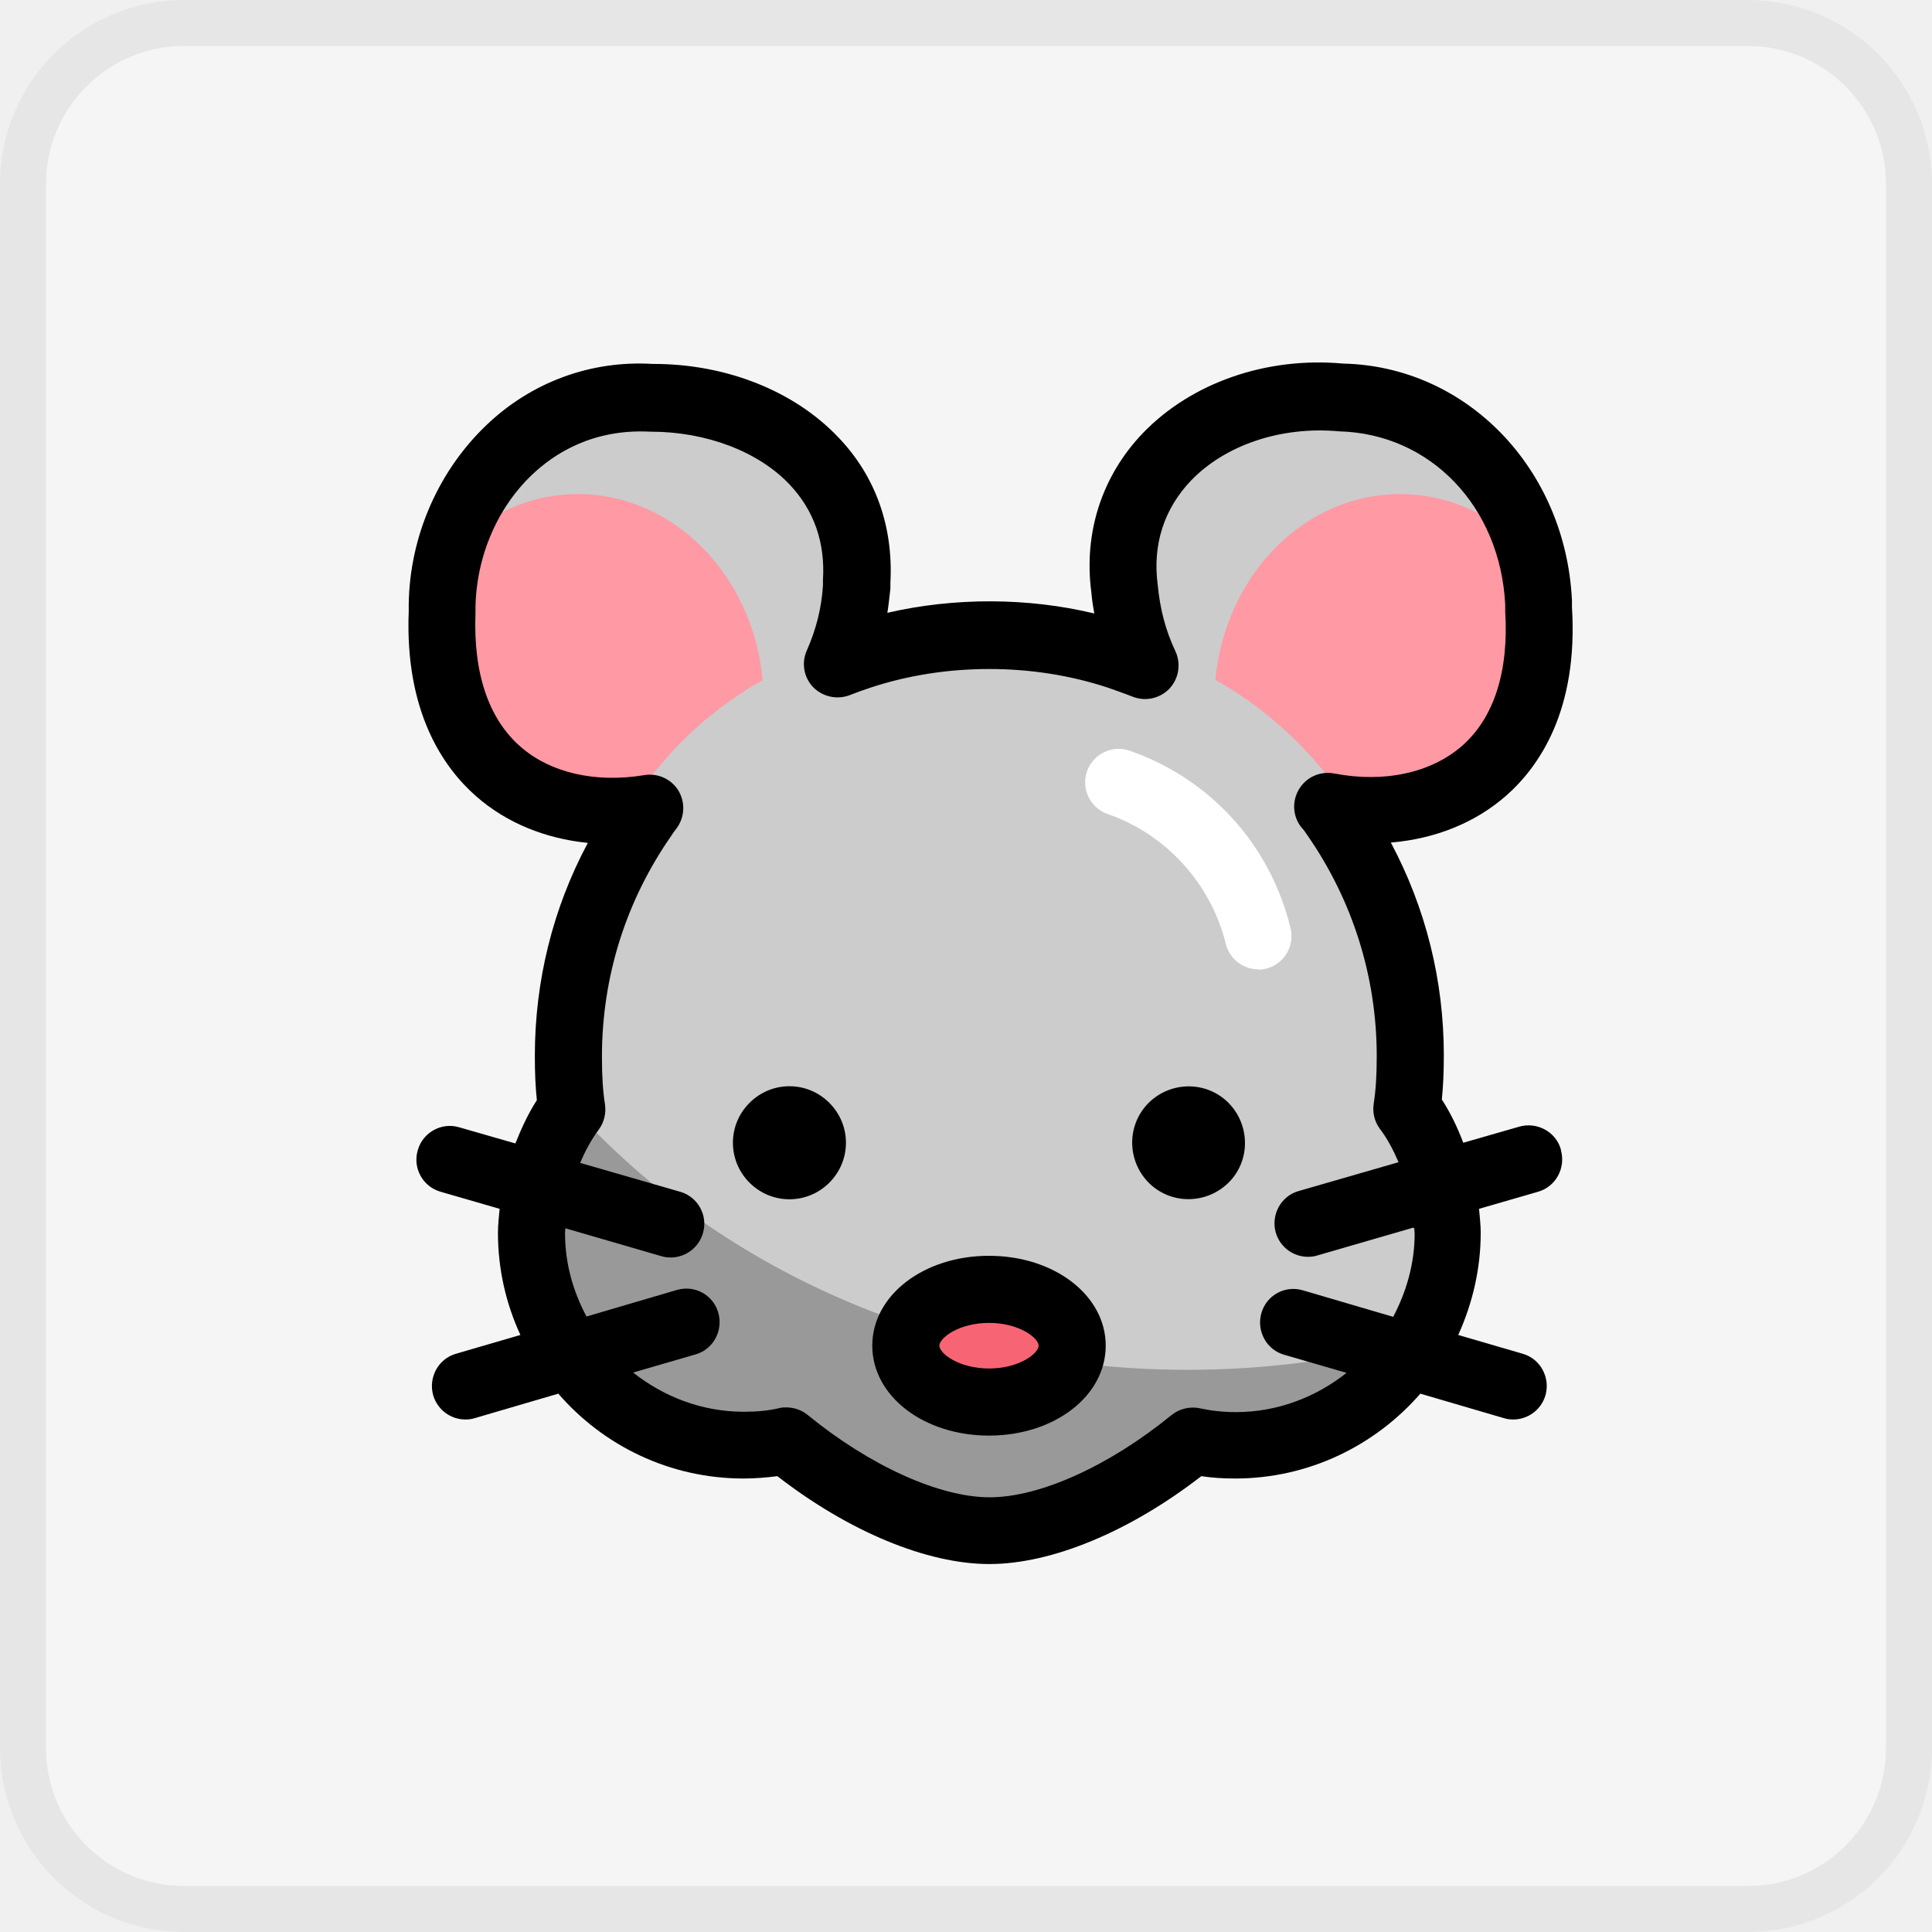
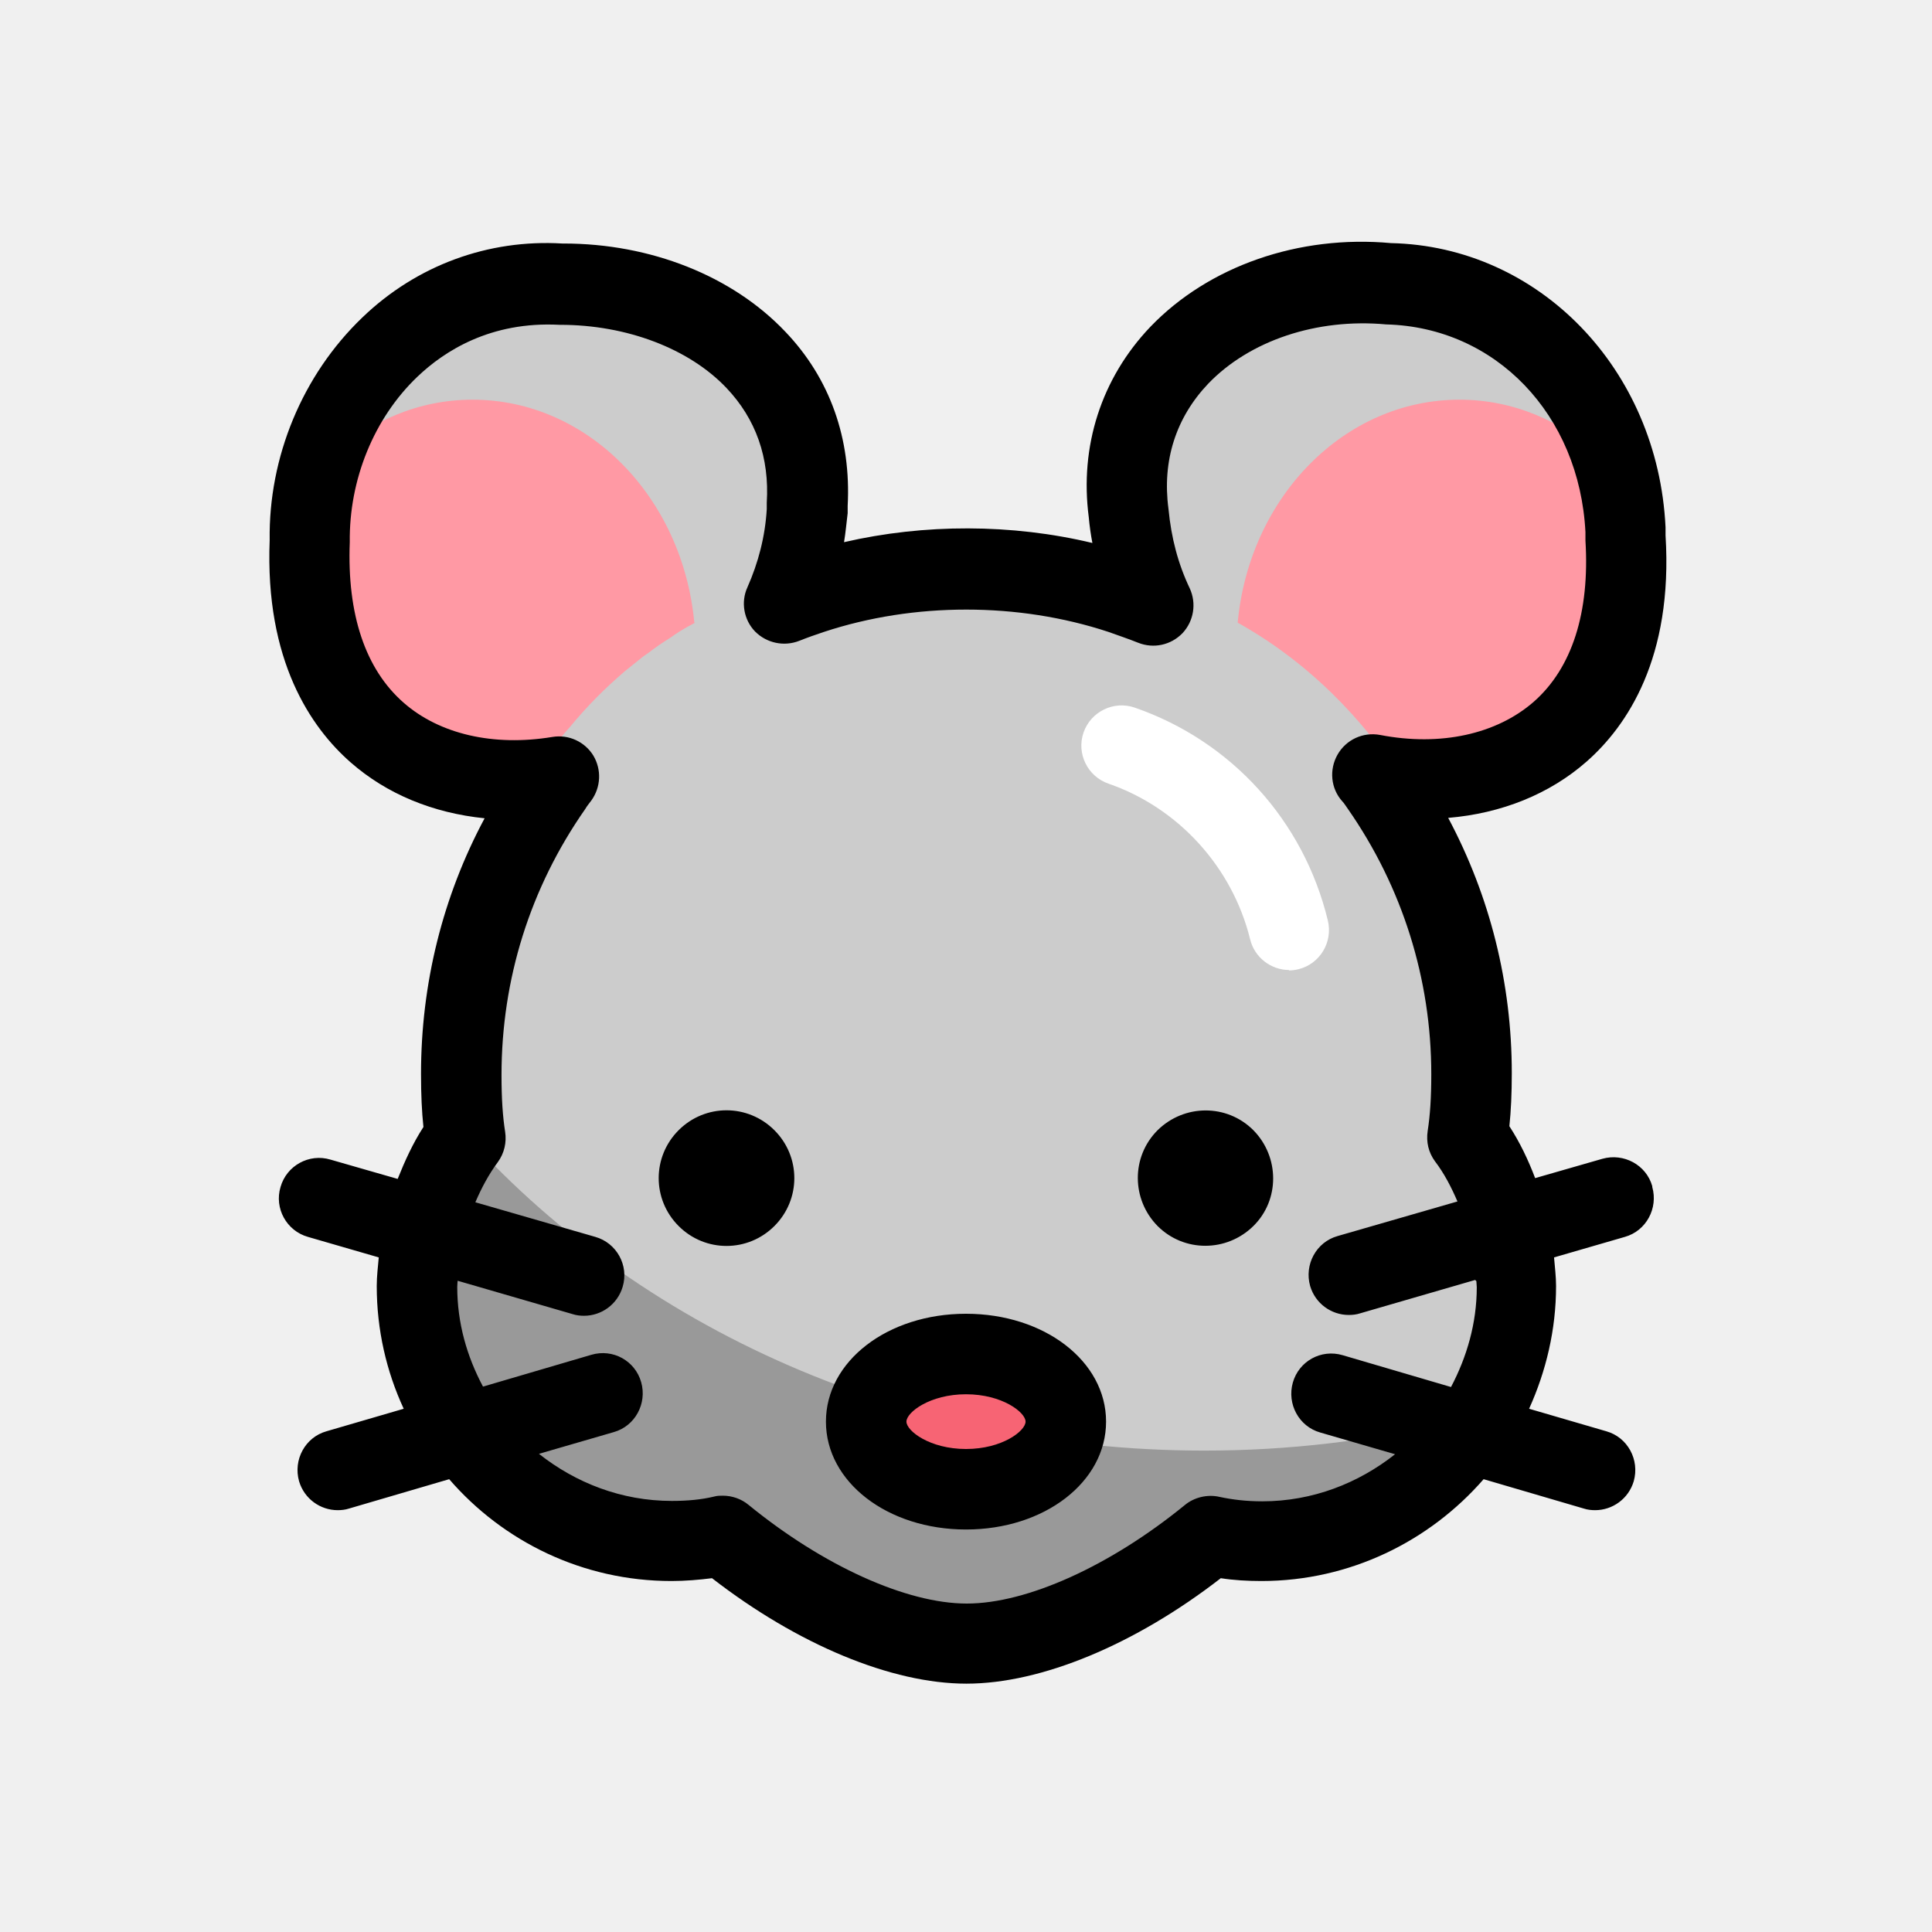
- <svg xmlns="http://www.w3.org/2000/svg" width="84" height="84" viewBox="0 0 84 84" fill="none">
-   <rect x="1" y="1" width="82" height="82" rx="7" fill="#F5F5F5" />
-   <rect x="1" y="1" width="82" height="82" rx="7" stroke="#E6E6E6" stroke-width="2" />
-   <path d="M57.715 35.058C57.831 35.19 57.919 35.321 58.021 35.467C60.092 38.427 61.302 42.029 61.302 45.908C61.302 46.681 61.273 47.454 61.156 48.198C62.265 49.7 62.921 51.581 62.921 53.594C62.921 58.698 58.779 62.825 53.69 62.825C53.048 62.825 52.436 62.767 51.838 62.635H51.823C49.008 64.939 45.669 66.544 43 66.544C40.331 66.544 36.992 64.939 34.177 62.635H34.163C33.565 62.767 32.952 62.825 32.311 62.825C27.221 62.825 23.079 58.698 23.079 53.594C23.079 51.581 23.736 49.7 24.844 48.198C24.727 47.454 24.698 46.681 24.698 45.908C24.698 42.029 25.909 38.427 27.979 35.467C28.067 35.335 28.154 35.219 28.242 35.102C23.59 35.889 18.952 33.44 19.215 26.629C19.142 21.583 23.006 16.975 28.271 17.281C33.054 17.267 37.531 20.154 37.254 25.258V25.521C37.152 26.731 36.861 27.84 36.408 28.846C36.729 28.715 37.065 28.598 37.386 28.496C39.15 27.913 41.046 27.606 43 27.606C44.954 27.606 46.85 27.913 48.615 28.496C49.008 28.627 49.388 28.758 49.781 28.919C49.315 27.913 49.008 26.819 48.892 25.608C48.177 20.212 53.165 16.814 58.254 17.281C63.154 17.398 66.64 21.394 66.873 26.192V26.483C67.311 33.483 62.483 35.962 57.715 35.058Z" fill="#CCCCCC" />
-   <path d="M60.529 58.523C59.173 61.367 56.009 63.35 52.304 63.35C51.677 63.35 51.109 63.306 50.525 63.19C47.798 65.173 44.575 66.544 41.98 66.544C39.384 66.544 36.161 65.173 33.448 63.19C32.865 63.306 32.282 63.35 31.669 63.35C26.725 63.35 22.73 59.806 22.73 55.431C22.73 53.71 23.357 52.092 24.421 50.808C24.319 50.167 24.275 49.51 24.275 48.84C24.275 48.402 24.275 47.95 24.348 47.527C30.605 54.848 40.492 59.558 51.634 59.558C54.725 59.558 57.7 59.194 60.559 58.523H60.529Z" fill="#999999" />
-   <path d="M46.617 58.508C46.617 59.865 44.998 60.958 43 60.958C41.002 60.958 39.383 59.865 39.383 58.508C39.383 57.152 41.002 56.058 43 56.058C44.998 56.058 46.617 57.152 46.617 58.508Z" fill="#F76474" />
-   <path d="M54.71 42.146C54.054 42.146 53.456 41.694 53.296 41.038C52.654 38.427 50.7 36.269 48.163 35.394C47.404 35.131 46.996 34.3 47.258 33.542C47.521 32.783 48.352 32.375 49.11 32.638C52.61 33.848 55.235 36.735 56.11 40.352C56.3 41.14 55.819 41.927 55.046 42.117C54.929 42.146 54.812 42.16 54.696 42.16L54.71 42.146Z" fill="white" />
-   <path d="M33.186 29.56C32.938 29.692 32.675 29.837 32.442 29.998C32.384 30.042 32.311 30.085 32.252 30.129C31.99 30.29 31.742 30.465 31.494 30.654C31.436 30.698 31.363 30.742 31.305 30.785C31.086 30.96 30.867 31.135 30.634 31.325C29.934 31.923 29.263 32.594 28.665 33.323C28.388 33.629 28.125 33.95 27.892 34.285C27.6 34.664 27.338 35.058 27.09 35.467C26.857 35.467 26.623 35.423 26.404 35.379C26.346 35.379 26.302 35.379 26.23 35.35C26.084 35.321 25.938 35.292 25.792 35.248C25.631 35.219 25.486 35.175 25.34 35.117C25.267 35.102 25.18 35.073 25.107 35.029C24.946 34.985 24.8 34.927 24.669 34.869C24.538 34.81 24.421 34.752 24.305 34.694C24.115 34.606 23.954 34.519 23.794 34.417C23.794 34.417 23.784 34.412 23.765 34.402C23.59 34.3 23.444 34.198 23.284 34.081C23.167 34.008 23.065 33.921 22.963 33.833C22.875 33.775 22.788 33.702 22.7 33.614C22.569 33.513 22.452 33.41 22.336 33.279C22.161 33.133 22.015 32.958 21.855 32.783C21.709 32.623 21.577 32.448 21.431 32.273C21.431 32.244 21.388 32.215 21.373 32.185C21.242 32.01 21.111 31.835 21.009 31.646C20.965 31.587 20.936 31.529 20.892 31.456C20.615 31.004 20.381 30.508 20.192 29.983C20.163 29.939 20.148 29.896 20.134 29.852C20.075 29.663 20.002 29.488 19.944 29.298C19.842 28.933 19.755 28.54 19.681 28.146C19.638 27.942 19.623 27.752 19.609 27.548C19.55 27.198 19.55 26.848 19.55 26.483C19.55 25.448 19.696 24.471 19.988 23.552C21.402 22.254 23.167 21.481 25.121 21.481C29.292 21.481 32.734 25.01 33.157 29.56H33.186ZM66.013 23.552C64.598 22.254 62.834 21.481 60.88 21.481C56.709 21.481 53.267 25.01 52.844 29.56C55.279 30.917 57.38 32.958 58.94 35.467C59.173 35.467 59.407 35.423 59.625 35.379C59.684 35.379 59.727 35.379 59.8 35.35C59.946 35.321 60.092 35.292 60.238 35.248C60.398 35.219 60.544 35.175 60.69 35.117C60.763 35.102 60.85 35.073 60.923 35.029C61.084 34.985 61.23 34.927 61.361 34.869C61.492 34.81 61.623 34.752 61.74 34.694C61.915 34.606 62.075 34.519 62.236 34.417C62.236 34.417 62.245 34.412 62.265 34.402C62.44 34.3 62.586 34.198 62.746 34.081C62.863 34.008 62.965 33.921 63.067 33.833C63.154 33.775 63.242 33.702 63.33 33.614C63.461 33.513 63.577 33.41 63.694 33.279C63.869 33.133 64.015 32.958 64.175 32.783C64.321 32.623 64.452 32.448 64.598 32.273C64.598 32.244 64.642 32.215 64.656 32.185C64.788 32.01 64.919 31.835 65.021 31.646C65.065 31.587 65.094 31.529 65.138 31.456C65.415 31.004 65.648 30.508 65.838 29.983C65.867 29.939 65.882 29.896 65.896 29.852C65.954 29.663 66.027 29.488 66.086 29.298C66.188 28.933 66.275 28.54 66.348 28.146C66.392 27.942 66.406 27.752 66.421 27.548C66.48 27.198 66.48 26.848 66.48 26.483C66.48 25.448 66.334 24.471 66.042 23.552H66.013Z" fill="#FF99A4" />
-   <path d="M36.058 47.95C37.021 48.913 37.021 50.458 36.058 51.421C35.096 52.383 33.55 52.383 32.588 51.421C31.625 50.458 31.625 48.913 32.588 47.95C33.55 46.987 35.096 46.987 36.058 47.95ZM49.942 47.95C48.979 48.913 48.994 50.458 49.942 51.421C50.904 52.383 52.45 52.369 53.413 51.421C54.375 50.473 54.361 48.913 53.413 47.95C52.45 46.987 50.904 47.002 49.942 47.95ZM67.865 50.006C68.083 50.779 67.646 51.596 66.873 51.815L64.306 52.558C64.335 52.908 64.379 53.258 64.379 53.594C64.379 55.183 64.015 56.685 63.402 58.042L66.202 58.858C66.975 59.077 67.413 59.894 67.194 60.667C67.004 61.308 66.421 61.717 65.794 61.717C65.663 61.717 65.517 61.702 65.385 61.658L61.754 60.594C59.8 62.84 56.913 64.283 53.704 64.283C53.194 64.283 52.698 64.254 52.231 64.181C49.125 66.588 45.727 68.002 43.015 68.002C40.302 68.002 36.904 66.588 33.798 64.181C33.331 64.24 32.836 64.283 32.325 64.283C29.117 64.283 26.229 62.854 24.275 60.594L20.644 61.658C20.513 61.702 20.367 61.717 20.235 61.717C19.608 61.717 19.025 61.308 18.835 60.667C18.617 59.894 19.054 59.077 19.827 58.858L22.627 58.042C22 56.685 21.65 55.183 21.65 53.594C21.65 53.244 21.694 52.894 21.723 52.558L19.156 51.815C18.383 51.596 17.931 50.779 18.165 50.006C18.383 49.233 19.2 48.781 19.973 49.015L22.408 49.715C22.671 49.058 22.963 48.417 23.342 47.833C23.283 47.279 23.254 46.667 23.254 45.908C23.254 42.642 24.042 39.477 25.558 36.648C23.692 36.458 22.015 35.773 20.702 34.621C19.273 33.367 17.596 30.946 17.771 26.571C17.727 23.567 18.952 20.592 21.125 18.506C23.094 16.61 25.69 15.662 28.373 15.823H28.417C31.567 15.823 34.527 16.99 36.452 19.017C38.071 20.708 38.844 22.896 38.713 25.331V25.594C38.669 25.944 38.64 26.294 38.581 26.644C41.483 25.973 44.663 25.973 47.579 26.673C47.521 26.367 47.477 26.06 47.448 25.74C47.113 23.173 47.9 20.708 49.679 18.842C51.794 16.64 55.06 15.502 58.4 15.808C63.752 15.925 68.069 20.358 68.346 26.104V26.396C68.623 30.844 66.946 33.308 65.488 34.592C64.146 35.773 62.396 36.473 60.471 36.633C61.988 39.477 62.775 42.627 62.775 45.879C62.775 46.623 62.746 47.25 62.688 47.804C63.067 48.388 63.373 49.029 63.621 49.685L66.056 48.985C66.829 48.767 67.646 49.204 67.865 49.977V50.006ZM61.448 53.375L57.277 54.585C57.146 54.629 57 54.644 56.869 54.644C56.242 54.644 55.658 54.235 55.469 53.594C55.25 52.821 55.688 52.004 56.461 51.785L60.806 50.531C60.588 50.021 60.325 49.51 59.99 49.073C59.756 48.752 59.669 48.373 59.727 47.979C59.815 47.41 59.858 46.783 59.858 45.923C59.858 42.467 58.808 39.142 56.84 36.312C56.752 36.196 56.708 36.108 56.636 36.035C56.213 35.569 56.154 34.883 56.461 34.344C56.767 33.804 57.379 33.513 58.006 33.629C60.194 34.052 62.221 33.6 63.563 32.433C64.963 31.208 65.604 29.181 65.444 26.585V26.279C65.225 22.021 62.192 18.856 58.225 18.754C55.688 18.521 53.267 19.352 51.779 20.898C50.613 22.123 50.102 23.683 50.336 25.433C50.438 26.498 50.685 27.431 51.108 28.321C51.356 28.86 51.254 29.502 50.846 29.94C50.423 30.377 49.796 30.508 49.242 30.29C48.877 30.144 48.527 30.027 48.163 29.896C44.896 28.817 41.119 28.817 37.852 29.896C37.546 29.998 37.254 30.1 36.963 30.217C36.408 30.435 35.781 30.304 35.358 29.881C34.95 29.458 34.833 28.817 35.081 28.277C35.475 27.387 35.723 26.44 35.781 25.448V25.215C35.883 23.581 35.388 22.181 34.323 21.058C32.967 19.629 30.706 18.769 28.3 18.769H28.271C25.777 18.637 24.1 19.717 23.123 20.65C21.548 22.152 20.644 24.383 20.673 26.644C20.571 29.269 21.242 31.252 22.627 32.462C23.925 33.6 25.879 34.052 28.008 33.702C28.606 33.6 29.19 33.877 29.496 34.373C29.802 34.883 29.773 35.525 29.423 36.006C29.335 36.123 29.263 36.21 29.204 36.312C27.206 39.171 26.171 42.481 26.171 45.952C26.171 46.812 26.215 47.454 26.302 48.008C26.36 48.388 26.273 48.781 26.04 49.102C25.704 49.554 25.442 50.05 25.223 50.56L29.569 51.815C30.342 52.033 30.794 52.85 30.561 53.623C30.371 54.265 29.788 54.673 29.16 54.673C29.029 54.673 28.883 54.658 28.752 54.615L24.581 53.404C24.581 53.404 24.567 53.55 24.567 53.623C24.567 54.935 24.917 56.146 25.5 57.24L29.423 56.087C30.21 55.854 31.013 56.306 31.231 57.079C31.45 57.852 31.013 58.669 30.24 58.888L27.527 59.675C28.854 60.725 30.517 61.381 32.34 61.381C32.894 61.381 33.404 61.337 33.886 61.221C33.988 61.192 34.09 61.192 34.192 61.192C34.527 61.192 34.863 61.308 35.125 61.527C37.823 63.729 40.842 65.1 43.029 65.1C45.217 65.1 48.236 63.729 50.933 61.527C51.269 61.25 51.75 61.133 52.188 61.235C52.669 61.337 53.165 61.396 53.733 61.396C55.556 61.396 57.219 60.74 58.546 59.69L55.833 58.902C55.06 58.683 54.623 57.867 54.842 57.094C55.06 56.321 55.863 55.869 56.65 56.102L60.573 57.254C61.142 56.175 61.506 54.95 61.506 53.638C61.506 53.565 61.492 53.492 61.492 53.419L61.448 53.375ZM48.075 58.508C48.075 60.696 45.844 62.417 43 62.417C40.156 62.417 37.925 60.696 37.925 58.508C37.925 56.321 40.156 54.6 43 54.6C45.844 54.6 48.075 56.321 48.075 58.508ZM45.158 58.508C45.158 58.173 44.313 57.517 43 57.517C41.688 57.517 40.842 58.173 40.842 58.508C40.842 58.844 41.688 59.5 43 59.5C44.313 59.5 45.158 58.844 45.158 58.508Z" fill="black" />
+ <svg xmlns="http://www.w3.org/2000/svg" width="24" height="24" viewBox="0 0 24 24" fill="none">
+   <path d="M17.045 9.62C17.085 9.665 17.115 9.71 17.15 9.76C17.86 10.775 18.275 12.01 18.275 13.34C18.275 13.605 18.265 13.87 18.225 14.125C18.605 14.64 18.83 15.285 18.83 15.975C18.83 17.725 17.41 19.14 15.665 19.14C15.445 19.14 15.235 19.12 15.03 19.075H15.025C14.06 19.865 12.915 20.415 12 20.415C11.085 20.415 9.94 19.865 8.975 19.075H8.97C8.765 19.12 8.555 19.14 8.335 19.14C6.59 19.14 5.17 17.725 5.17 15.975C5.17 15.285 5.395 14.64 5.775 14.125C5.735 13.87 5.725 13.605 5.725 13.34C5.725 12.01 6.14 10.775 6.85 9.76C6.88 9.715 6.91 9.675 6.94 9.635C5.345 9.905 3.755 9.065 3.845 6.73C3.82 5 5.145 3.42 6.95 3.525C8.59 3.52 10.125 4.51 10.03 6.26V6.35C9.995 6.765 9.895 7.145 9.74 7.49C9.85 7.445 9.965 7.405 10.075 7.37C10.68 7.17 11.33 7.065 12 7.065C12.67 7.065 13.32 7.17 13.925 7.37C14.06 7.415 14.19 7.46 14.325 7.515C14.165 7.17 14.06 6.795 14.02 6.38C13.775 4.53 15.485 3.365 17.23 3.525C18.91 3.565 20.105 4.935 20.185 6.58V6.68C20.335 9.08 18.68 9.93 17.045 9.62Z" fill="#CCCCCC" />
+   <path d="M18.01 17.665C17.545 18.64 16.46 19.32 15.19 19.32C14.975 19.32 14.78 19.305 14.58 19.265C13.645 19.945 12.54 20.415 11.65 20.415C10.76 20.415 9.655 19.945 8.725 19.265C8.525 19.305 8.325 19.32 8.115 19.32C6.42 19.32 5.05 18.105 5.05 16.605C5.05 16.015 5.265 15.46 5.63 15.02C5.595 14.8 5.58 14.575 5.58 14.345C5.58 14.195 5.58 14.04 5.605 13.895C7.75 16.405 11.14 18.02 14.96 18.02C16.02 18.02 17.04 17.895 18.02 17.665H18.01Z" fill="#999999" />
+   <path d="M13.24 17.66C13.24 18.125 12.685 18.5 12 18.5C11.315 18.5 10.76 18.125 10.76 17.66C10.76 17.195 11.315 16.82 12 16.82C12.685 16.82 13.24 17.195 13.24 17.66Z" fill="#F76474" />
+   <path d="M16.015 12.05C15.79 12.05 15.585 11.895 15.53 11.67C15.31 10.775 14.64 10.035 13.77 9.735C13.51 9.645 13.37 9.36 13.46 9.1C13.55 8.84 13.835 8.7 14.095 8.79C15.295 9.205 16.195 10.195 16.495 11.435C16.56 11.705 16.395 11.975 16.13 12.04C16.09 12.05 16.05 12.055 16.01 12.055L16.015 12.05Z" fill="white" />
+   <path d="M8.635 7.735C8.55 7.78 8.46 7.83 8.38 7.885C8.36 7.9 8.335 7.915 8.315 7.93C8.225 7.985 8.14 8.045 8.055 8.11C8.035 8.125 8.01 8.14 7.99 8.155C7.915 8.215 7.84 8.275 7.76 8.34C7.52 8.545 7.29 8.775 7.085 9.025C6.99 9.13 6.9 9.24 6.82 9.355C6.72 9.485 6.63 9.62 6.545 9.76C6.465 9.76 6.385 9.745 6.31 9.73C6.29 9.73 6.275 9.73 6.25 9.72C6.2 9.71 6.15 9.7 6.1 9.685C6.045 9.675 5.995 9.66 5.945 9.64C5.92 9.635 5.89 9.625 5.865 9.61C5.81 9.595 5.76 9.575 5.715 9.555C5.67 9.535 5.63 9.515 5.59 9.495C5.525 9.465 5.47 9.435 5.415 9.4C5.415 9.4 5.412 9.398 5.405 9.395C5.345 9.36 5.295 9.325 5.24 9.285C5.2 9.26 5.165 9.23 5.13 9.2C5.1 9.18 5.07 9.155 5.04 9.125C4.995 9.09 4.955 9.055 4.915 9.01C4.855 8.96 4.805 8.9 4.75 8.84C4.7 8.785 4.655 8.725 4.605 8.665C4.605 8.655 4.59 8.645 4.585 8.635C4.54 8.575 4.495 8.515 4.46 8.45C4.445 8.43 4.435 8.41 4.42 8.385C4.325 8.23 4.245 8.06 4.18 7.88C4.17 7.865 4.165 7.85 4.16 7.835C4.14 7.77 4.115 7.71 4.095 7.645C4.06 7.52 4.03 7.385 4.005 7.25C3.99 7.18 3.985 7.115 3.98 7.045C3.96 6.925 3.96 6.805 3.96 6.68C3.96 6.325 4.01 5.99 4.11 5.675C4.595 5.23 5.2 4.965 5.87 4.965C7.3 4.965 8.48 6.175 8.625 7.735H8.635ZM19.89 5.675C19.405 5.23 18.8 4.965 18.13 4.965C16.7 4.965 15.52 6.175 15.375 7.735C16.21 8.2 16.93 8.9 17.465 9.76C17.545 9.76 17.625 9.745 17.7 9.73C17.72 9.73 17.735 9.73 17.76 9.72C17.81 9.71 17.86 9.7 17.91 9.685C17.965 9.675 18.015 9.66 18.065 9.64C18.09 9.635 18.12 9.625 18.145 9.61C18.2 9.595 18.25 9.575 18.295 9.555C18.34 9.535 18.385 9.515 18.425 9.495C18.485 9.465 18.54 9.435 18.595 9.4C18.595 9.4 18.598 9.398 18.605 9.395C18.665 9.36 18.715 9.325 18.77 9.285C18.81 9.26 18.845 9.23 18.88 9.2C18.91 9.18 18.94 9.155 18.97 9.125C19.015 9.09 19.055 9.055 19.095 9.01C19.155 8.96 19.205 8.9 19.26 8.84C19.31 8.785 19.355 8.725 19.405 8.665C19.405 8.655 19.42 8.645 19.425 8.635C19.47 8.575 19.515 8.515 19.55 8.45C19.565 8.43 19.575 8.41 19.59 8.385C19.685 8.23 19.765 8.06 19.83 7.88C19.84 7.865 19.845 7.85 19.85 7.835C19.87 7.77 19.895 7.71 19.915 7.645C19.95 7.52 19.98 7.385 20.005 7.25C20.02 7.18 20.025 7.115 20.03 7.045C20.05 6.925 20.05 6.805 20.05 6.68C20.05 6.325 20 5.99 19.9 5.675H19.89Z" fill="#FF99A4" />
+   <path d="M9.62 14.04C9.95 14.37 9.95 14.9 9.62 15.23C9.29 15.56 8.76 15.56 8.43 15.23C8.1 14.9 8.1 14.37 8.43 14.04C8.76 13.71 9.29 13.71 9.62 14.04ZM14.38 14.04C14.05 14.37 14.055 14.9 14.38 15.23C14.71 15.56 15.24 15.555 15.57 15.23C15.9 14.905 15.895 14.37 15.57 14.04C15.24 13.71 14.71 13.715 14.38 14.04ZM20.525 14.745C20.6 15.01 20.45 15.29 20.185 15.365L19.305 15.62C19.315 15.74 19.33 15.86 19.33 15.975C19.33 16.52 19.205 17.035 18.995 17.5L19.955 17.78C20.22 17.855 20.37 18.135 20.295 18.4C20.23 18.62 20.03 18.76 19.815 18.76C19.77 18.76 19.72 18.755 19.675 18.74L18.43 18.375C17.76 19.145 16.77 19.64 15.67 19.64C15.495 19.64 15.325 19.63 15.165 19.605C14.1 20.43 12.935 20.915 12.005 20.915C11.075 20.915 9.91 20.43 8.845 19.605C8.685 19.625 8.515 19.64 8.34 19.64C7.24 19.64 6.25 19.15 5.58 18.375L4.335 18.74C4.29 18.755 4.24 18.76 4.195 18.76C3.98 18.76 3.78 18.62 3.715 18.4C3.64 18.135 3.79 17.855 4.055 17.78L5.015 17.5C4.8 17.035 4.68 16.52 4.68 15.975C4.68 15.855 4.695 15.735 4.705 15.62L3.825 15.365C3.56 15.29 3.405 15.01 3.485 14.745C3.56 14.48 3.84 14.325 4.105 14.405L4.94 14.645C5.03 14.42 5.13 14.2 5.26 14C5.24 13.81 5.23 13.6 5.23 13.34C5.23 12.22 5.5 11.135 6.02 10.165C5.38 10.1 4.805 9.865 4.355 9.47C3.865 9.04 3.29 8.21 3.35 6.71C3.335 5.68 3.755 4.66 4.5 3.945C5.175 3.295 6.065 2.97 6.985 3.025H7C8.08 3.025 9.095 3.425 9.755 4.12C10.31 4.7 10.575 5.45 10.53 6.285V6.375C10.515 6.495 10.505 6.615 10.485 6.735C11.48 6.505 12.57 6.505 13.57 6.745C13.55 6.64 13.535 6.535 13.525 6.425C13.41 5.545 13.68 4.7 14.29 4.06C15.015 3.305 16.135 2.915 17.28 3.02C19.115 3.06 20.595 4.58 20.69 6.55V6.65C20.785 8.175 20.21 9.02 19.71 9.46C19.25 9.865 18.65 10.105 17.99 10.16C18.51 11.135 18.78 12.215 18.78 13.33C18.78 13.585 18.77 13.8 18.75 13.99C18.88 14.19 18.985 14.41 19.07 14.635L19.905 14.395C20.17 14.32 20.45 14.47 20.525 14.735V14.745ZM18.325 15.9L16.895 16.315C16.85 16.33 16.8 16.335 16.755 16.335C16.54 16.335 16.34 16.195 16.275 15.975C16.2 15.71 16.35 15.43 16.615 15.355L18.105 14.925C18.03 14.75 17.94 14.575 17.825 14.425C17.745 14.315 17.715 14.185 17.735 14.05C17.765 13.855 17.78 13.64 17.78 13.345C17.78 12.16 17.42 11.02 16.745 10.05C16.715 10.01 16.7 9.98 16.675 9.955C16.53 9.795 16.51 9.56 16.615 9.375C16.72 9.19 16.93 9.09 17.145 9.13C17.895 9.275 18.59 9.12 19.05 8.72C19.53 8.3 19.75 7.605 19.695 6.715V6.61C19.62 5.15 18.58 4.065 17.22 4.03C16.35 3.95 15.52 4.235 15.01 4.765C14.61 5.185 14.435 5.72 14.515 6.32C14.55 6.685 14.635 7.005 14.78 7.31C14.865 7.495 14.83 7.715 14.69 7.865C14.545 8.015 14.33 8.06 14.14 7.985C14.015 7.935 13.895 7.895 13.77 7.85C12.65 7.48 11.355 7.48 10.235 7.85C10.13 7.885 10.03 7.92 9.93 7.96C9.74 8.035 9.525 7.99 9.38 7.845C9.24 7.7 9.2 7.48 9.285 7.295C9.42 6.99 9.505 6.665 9.525 6.325V6.245C9.56 5.685 9.39 5.205 9.025 4.82C8.56 4.33 7.785 4.035 6.96 4.035H6.95C6.095 3.99 5.52 4.36 5.185 4.68C4.645 5.195 4.335 5.96 4.345 6.735C4.31 7.635 4.54 8.315 5.015 8.73C5.46 9.12 6.13 9.275 6.86 9.155C7.065 9.12 7.265 9.215 7.37 9.385C7.475 9.56 7.465 9.78 7.345 9.945C7.315 9.985 7.29 10.015 7.27 10.05C6.585 11.03 6.23 12.165 6.23 13.355C6.23 13.65 6.245 13.87 6.275 14.06C6.295 14.19 6.265 14.325 6.185 14.435C6.07 14.59 5.98 14.76 5.905 14.935L7.395 15.365C7.66 15.44 7.815 15.72 7.735 15.985C7.67 16.205 7.47 16.345 7.255 16.345C7.21 16.345 7.16 16.34 7.115 16.325L5.685 15.91C5.685 15.91 5.68 15.96 5.68 15.985C5.68 16.435 5.8 16.85 6 17.225L7.345 16.83C7.615 16.75 7.89 16.905 7.965 17.17C8.04 17.435 7.89 17.715 7.625 17.79L6.695 18.06C7.15 18.42 7.72 18.645 8.345 18.645C8.535 18.645 8.71 18.63 8.875 18.59C8.91 18.58 8.945 18.58 8.98 18.58C9.095 18.58 9.21 18.62 9.3 18.695C10.225 19.45 11.26 19.92 12.01 19.92C12.76 19.92 13.795 19.45 14.72 18.695C14.835 18.6 15 18.56 15.15 18.595C15.315 18.63 15.485 18.65 15.68 18.65C16.305 18.65 16.875 18.425 17.33 18.065L16.4 17.795C16.135 17.72 15.985 17.44 16.06 17.175C16.135 16.91 16.41 16.755 16.68 16.835L18.025 17.23C18.22 16.86 18.345 16.44 18.345 15.99C18.345 15.965 18.34 15.94 18.34 15.915L18.325 15.9ZM13.74 17.66C13.74 18.41 12.975 19 12 19C11.025 19 10.26 18.41 10.26 17.66C10.26 16.91 11.025 16.32 12 16.32C12.975 16.32 13.74 16.91 13.74 17.66ZM12.74 17.66C12.74 17.545 12.45 17.32 12 17.32C11.55 17.32 11.26 17.545 11.26 17.66C11.26 17.775 11.55 18 12 18C12.45 18 12.74 17.775 12.74 17.66Z" fill="black" />
</svg>
